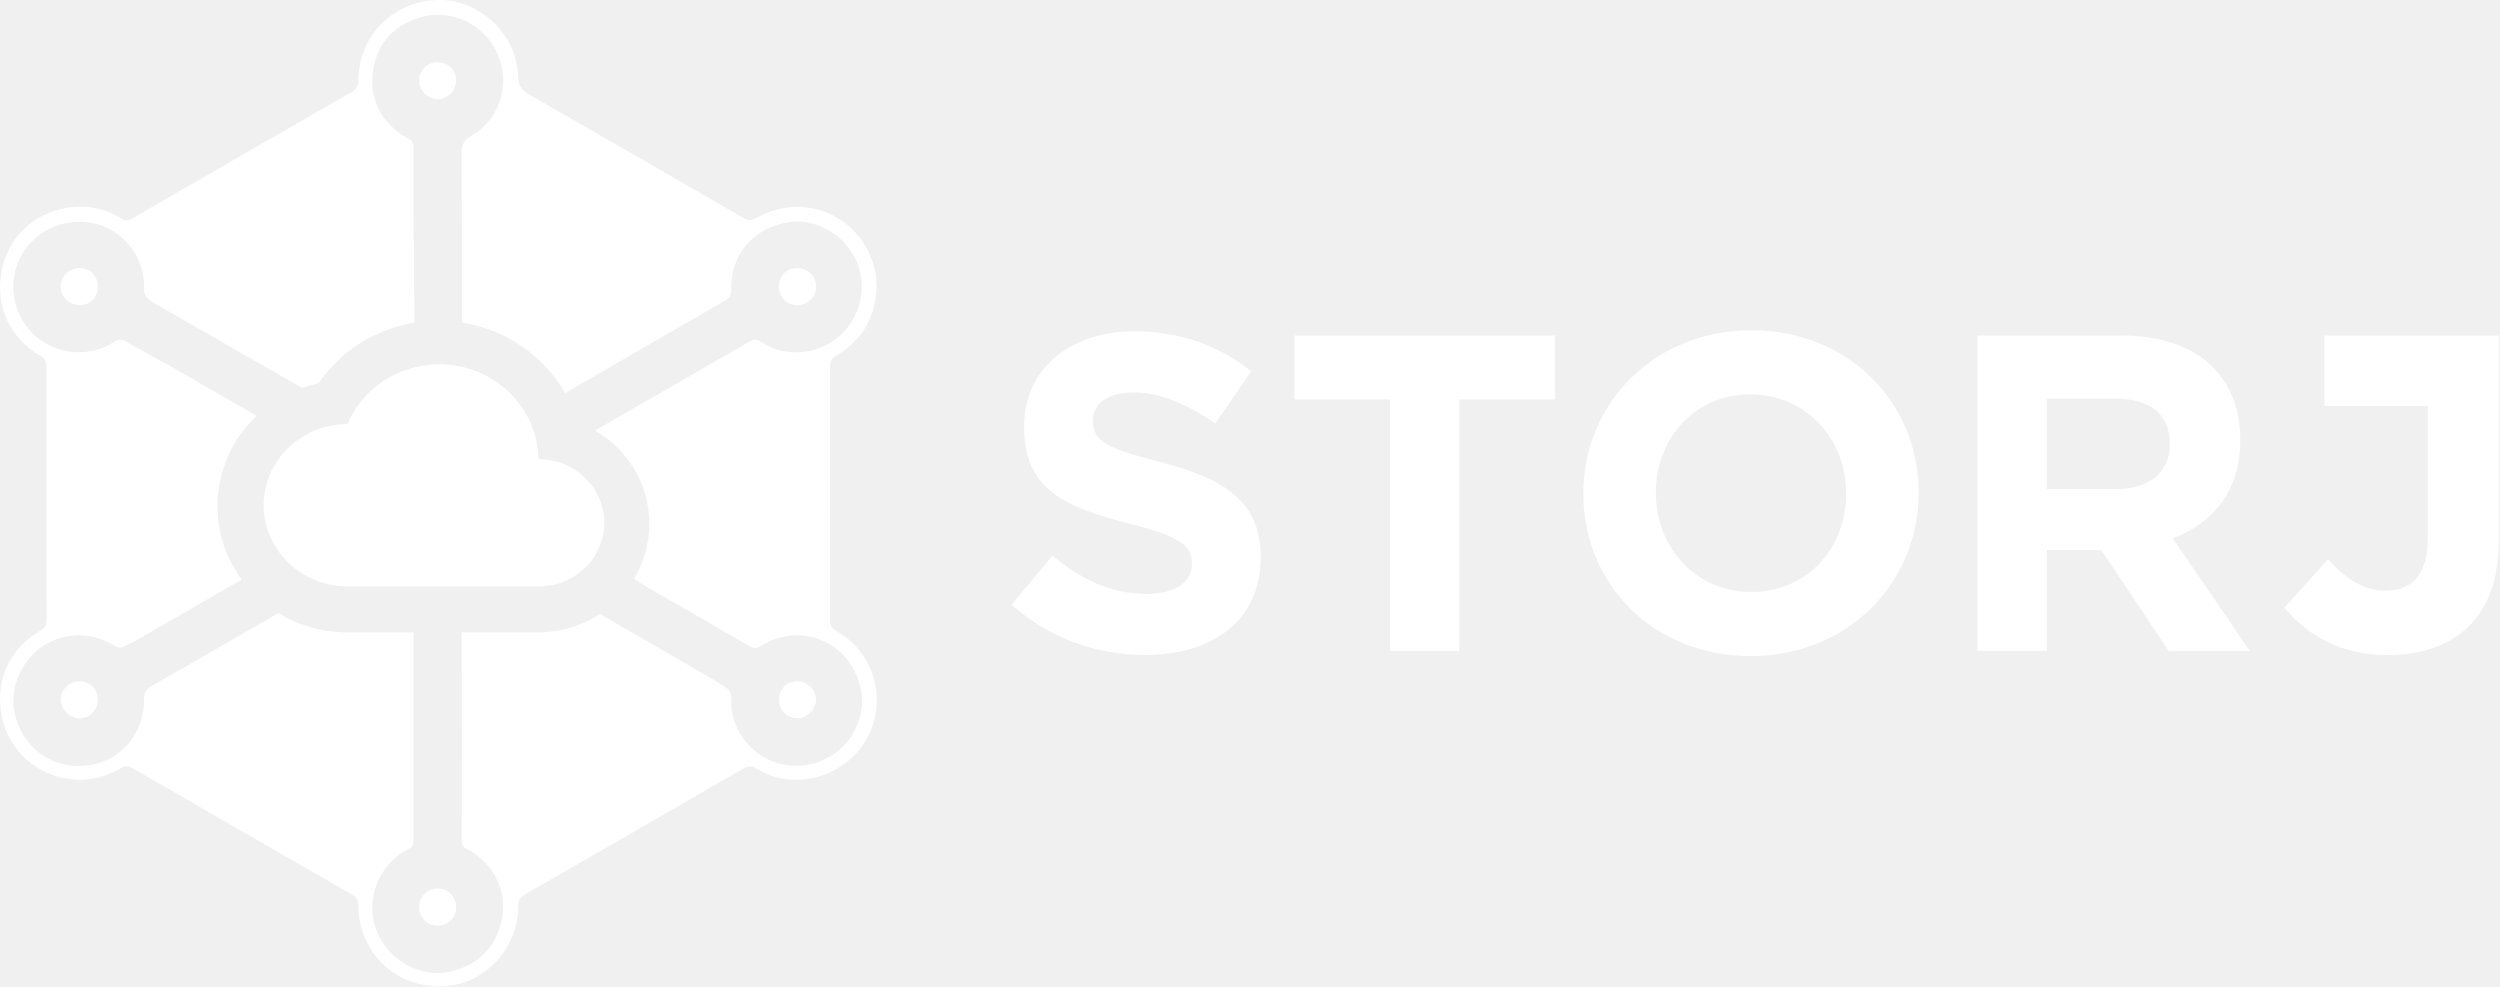
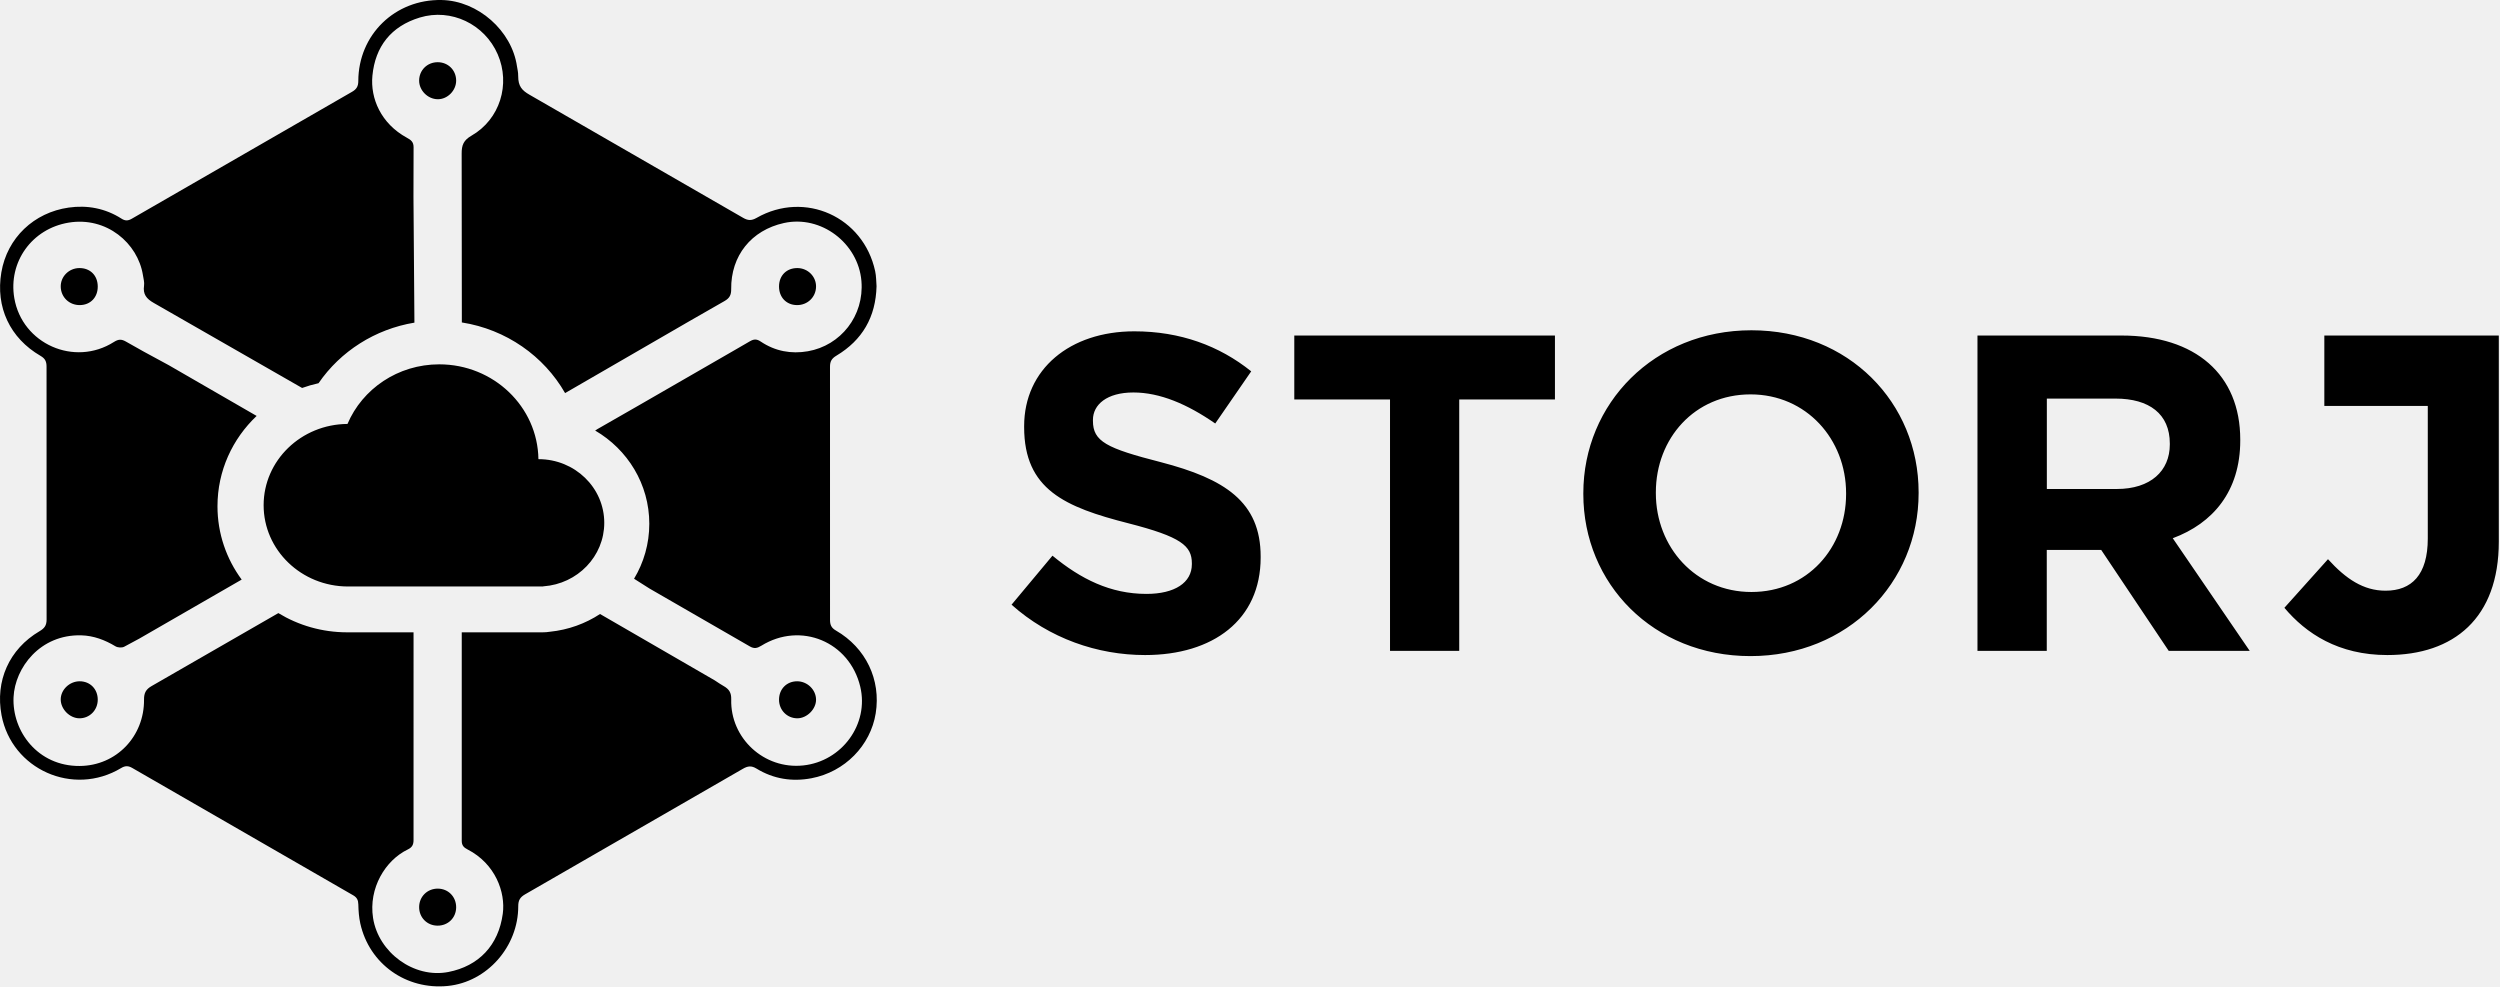
- <svg xmlns="http://www.w3.org/2000/svg" width="1688" height="666" viewBox="0 0 1688 666" fill="none">
-   <path d="M234.466 426.949C234.639 426.949 234.812 426.948 234.984 426.947C235.026 426.948 235.07 426.948 235.115 426.949H279.218C279.227 430.096 279.231 431.958 279.23 432.533C279.131 477.428 279.14 522.312 279.221 567.204C279.224 570.372 278.226 572.176 275.335 573.558C260.193 580.85 248.766 599.665 251.884 619.788C255.5 643.166 279.541 660.82 302.742 656.287C323.18 652.3 336.607 638.359 339.482 616.913C341.428 602.368 334.425 583.167 315.702 573.552C313.161 572.256 311.759 570.838 311.768 567.72C311.861 524.115 311.87 480.51 311.768 436.913C311.768 435.98 311.768 432.658 311.768 426.949H366.322C368.009 426.949 369.685 426.814 371.335 426.549C383.764 425.28 395.289 421.045 405.154 414.58L482.605 459.401C485.157 461.124 487.121 462.376 488.499 463.158C492.349 465.335 493.835 467.741 493.721 472.244C493.034 498.337 515.807 519.651 542.358 516.823C568.425 514.055 586.894 488.99 580.847 463.645C573.599 433.27 540.666 419.564 514.064 435.982C511.26 437.708 509.234 438.18 506.242 436.43C483.732 423.291 461.168 410.242 438.511 397.357C437.724 396.91 434.259 394.712 428.117 390.763C434.657 379.885 438.407 367.206 438.407 353.663C438.407 326.784 423.687 303.454 401.845 290.702L402.127 290.54C402.505 290.255 402.94 289.974 403.432 289.692C413.013 284.211 422.589 278.722 432.162 273.225L495.78 236.549C499.297 234.514 502.813 232.477 506.329 230.44C509.087 228.848 510.959 228.821 513.667 230.637C523.318 237.108 534.138 239.156 545.491 237.17C567.588 233.3 583.603 213.324 581.634 189.743C579.49 164.161 554.374 145.039 529.287 150.587C507.273 155.457 493.443 172.645 493.697 195.24C493.733 199.089 492.663 201.284 489.226 203.249C480.356 208.319 471.492 213.397 462.634 218.484L462.64 218.495L381.55 265.416C367.261 240.41 341.76 222.417 311.835 217.716C311.844 179.702 311.917 141.687 311.712 103.676C311.682 97.972 313.015 94.667 318.365 91.597C337.546 80.588 344.836 56.887 336.06 36.678C327.21 16.292 304.601 5.402 283.397 11.855C264.097 17.728 253.339 31.348 251.447 51.169C249.992 66.464 257.234 83.454 274.708 92.995C277.392 94.458 279.263 95.745 279.251 99.424C279.215 110.613 279.189 121.802 279.172 132.99L279.817 217.848C253.288 222.244 229.904 237.147 215.08 258.747C211.284 259.581 207.58 260.655 203.985 261.952C170.58 242.882 137.323 223.545 103.859 204.566C98.841 201.723 96.419 198.674 97.257 192.899C97.591 190.597 96.88 188.13 96.503 185.759C93.075 164.173 71.943 146.117 46.434 150.303C21.41 154.418 5.521 177.04 9.652 201.254C14.918 232.178 50.242 247.831 76.892 230.915C79.899 229.006 81.98 228.857 85.061 230.652C91.39 234.339 101.014 239.643 113.935 246.564L173.284 280.838C156.997 296.261 146.843 317.816 146.843 341.8C146.843 360.338 152.907 377.419 163.177 391.34L94.036 431.2C89.533 433.553 86.162 435.366 83.922 436.639C82.422 437.49 79.508 437.314 77.983 436.394C70.813 432.07 63.176 429.197 54.819 428.974C27.015 428.263 10.106 450.951 9.156 470.662C8.056 493.75 25.541 517.4 53.82 517.188C78.62 517.002 97.493 497.136 97.248 472.349C97.209 467.921 98.512 465.415 102.401 463.209C121.504 452.342 150.02 435.928 187.949 413.968C201.459 422.202 217.423 426.949 234.466 426.949ZM564.754 240.138C561.525 242.066 560.405 244.03 560.414 247.706C560.525 304.627 560.516 361.55 560.429 418.459C560.423 421.878 561.295 423.941 564.434 425.746C584.671 437.432 594.912 458.987 591.277 481.646C587.792 503.359 570.422 521.195 547.922 525.466C534.877 527.952 522.241 525.973 510.808 518.963C507.323 516.832 504.868 517.208 501.601 519.089C452.631 547.432 403.608 575.702 354.527 603.863C351.171 605.794 349.913 607.913 349.922 611.828C349.973 639.214 328.82 663.046 302.395 665.702C274.25 668.54 249.366 650.867 243.286 623.577C242.354 619.381 242.04 614.994 241.945 610.7C241.873 607.791 241.067 606.009 238.478 604.511C188.719 575.91 139.003 547.241 89.307 518.53C86.617 516.964 84.502 516.952 81.787 518.593C49.315 538.125 7.928 519.402 1.041 482.914C-3.304 459.864 6.085 438.312 26.731 426.173C29.992 424.248 31.468 422.311 31.462 418.327C31.312 361.401 31.336 304.486 31.426 247.569C31.429 244.149 30.539 242.126 27.406 240.308C6.68 228.279 -3.071 207.378 0.91 183.91C4.864 160.598 22.905 143.495 46.385 140.153C58.97 138.365 71.108 140.657 81.996 147.604C84.526 149.222 86.404 149.171 88.979 147.688C138.528 119.037 188.116 90.466 237.743 61.961C240.744 60.236 241.915 58.258 241.924 54.724C242.005 23.376 266.796 -0.623 298.208 0.012C322.691 0.502 345.601 20.696 349.074 44.838C349.391 47.058 349.889 48.425 349.889 51.481C349.889 58.174 352.356 61.012 357.571 63.99C405.725 91.523 453.745 119.27 501.732 147.064C505.03 148.98 507.425 149.058 510.859 147.112C543.454 128.535 582.975 146.339 590.91 183.098C591.656 186.518 591.585 190.117 591.844 193.242C591.31 214.107 582.246 229.658 564.754 240.138ZM526 472.435C526 465.223 531.181 459.985 538.277 460C545.109 460.036 550.931 465.674 550.999 472.349C551.074 478.774 544.853 484.988 538.378 485C531.445 485 526.003 479.48 526 472.435ZM283 54.395C283.027 47.402 288.475 42.006 295.515 42C302.567 41.994 307.973 47.379 308 54.398C308.018 61.13 302.145 67.082 295.539 66.999C288.822 66.934 282.979 61.053 283 54.395ZM66 472.485C65.973 479.525 60.48 485.056 53.579 485C47.058 484.937 41.03 478.86 41 472.298C40.968 465.742 46.933 460 53.778 460C60.869 460.006 66.027 465.27 66 472.485ZM295.653 600C302.688 600.049 308.033 605.513 308 612.624C307.955 619.709 302.531 625.045 295.401 625C288.33 624.963 282.924 619.46 283.001 612.37C283.081 605.319 288.592 599.946 295.653 600ZM53.918 205.999C46.789 206.063 41.217 200.756 41.006 193.719C40.795 186.861 46.433 181.105 53.46 181.002C60.797 180.89 65.894 185.884 65.998 193.273C66.108 200.698 61.133 205.933 53.918 205.999ZM538.133 206C530.924 205.948 525.929 200.706 526.001 193.284C526.072 185.915 531.186 180.904 538.525 181.001C545.562 181.101 551.163 186.804 550.996 193.696C550.83 200.679 545.217 206.051 538.133 206ZM235.011 396C203.525 396 178 371.43 178 341.122C178 310.936 203.319 286.443 234.629 286.245C244.651 262.628 268.615 246 296.584 246C333.253 246 363.038 274.581 363.543 310.025C363.581 310.024 363.619 310.024 363.658 310.024C388.147 310.024 408 329.271 408 353.012C408 375.665 389.927 394.225 366.997 395.88C366.842 395.957 366.667 396 366.482 396H235.659C235.632 396 235.606 396 235.579 395.997C235.39 396 235.201 396 235.011 396ZM1639.24 274.097H1569.39V226.548H1639.24H1687.19V365.717C1687.19 417.374 1656.84 442.29 1611.92 442.29C1578.84 442.29 1556.99 427.705 1542.42 410.385L1571.86 377.568C1584 390.938 1595.84 398.838 1610.71 398.838C1628.31 398.838 1639.24 388.203 1639.24 363.59V274.097ZM851.194 376.413C851.194 418.611 819.012 442.29 773.169 442.29C740.987 442.29 708.502 431.058 683 408.289L710.627 375.198C729.754 390.985 749.792 401.003 774.08 401.003C793.206 401.003 804.743 393.413 804.743 380.966V380.359C804.743 368.519 797.457 362.448 761.936 353.34C719.128 342.411 691.501 330.571 691.501 288.373V287.766C691.501 249.211 722.468 223.71 765.882 223.71C796.849 223.71 823.263 233.424 844.818 250.729L820.53 285.944C801.707 272.89 783.188 264.997 765.275 264.997C747.363 264.997 737.951 273.194 737.951 283.516V284.123C737.951 298.088 747.059 302.642 783.795 312.053C826.906 323.285 851.194 338.768 851.194 375.805V376.413ZM1049.9 269.737H985.269V439.452H938.538V269.737H873.903V226.548H1049.9V269.737ZM1295.45 333C1295.45 393.47 1247.68 443 1181.95 443C1116.23 443 1069.06 394.077 1069.06 333.608V333C1069.06 272.53 1116.84 223 1182.56 223C1248.29 223 1295.45 271.923 1295.45 332.392V333ZM1246.48 333.606V333C1246.48 296.613 1219.7 266.29 1181.95 266.29C1144.21 266.29 1118.03 296.006 1118.03 332.394V333C1118.03 369.387 1144.82 399.71 1182.56 399.71C1220.31 399.71 1246.48 369.994 1246.48 333.606ZM1519 439.452H1464.31L1418.74 371.323H1381.98V439.452H1335.19V226.548H1432.41C1482.54 226.548 1512.62 253.009 1512.62 296.806V297.415C1512.62 331.783 1494.09 353.378 1467.05 363.415L1519 439.452ZM1465.06 300.101V299.493C1465.06 279.453 1451.12 269.129 1428.4 269.129H1382.03V330.161H1429.31C1452.03 330.161 1465.06 318.016 1465.06 300.101Z" fill="white" />
+ <svg xmlns="http://www.w3.org/2000/svg" width="1688" height="666" fill="none">
+   <path d="M234.466 426.949l.518-.002.131.002h44.103l.012 5.584-.009 134.671c.003 3.168-.995 4.972-3.886 6.354-15.142 7.292-26.569 26.107-23.451 46.23 3.616 23.378 27.657 41.032 50.858 36.499 20.438-3.987 33.865-17.928 36.74-39.374 1.946-14.545-5.057-33.746-23.78-43.361-2.541-1.296-3.943-2.714-3.934-5.832V436.913v-9.964h54.554a31.61 31.61 0 0 0 5.013-.4c12.429-1.269 23.954-5.504 33.819-11.969l77.451 44.821c2.552 1.723 4.516 2.975 5.894 3.757 3.85 2.177 5.336 4.583 5.222 9.086-.687 26.093 22.086 47.407 48.637 44.579 26.067-2.768 44.536-27.833 38.489-53.178-7.248-30.375-40.181-44.081-66.783-27.663-2.804 1.726-4.83 2.198-7.822.448l-67.731-39.073c-.787-.447-4.252-2.645-10.394-6.594 6.54-10.878 10.29-23.557 10.29-37.1 0-26.879-14.72-50.209-36.562-62.961l.282-.162a12.48 12.48 0 0 1 1.305-.848l28.73-16.467 63.618-36.676 10.549-6.109c2.758-1.592 4.63-1.619 7.338.197 9.651 6.471 20.471 8.519 31.824 6.533 22.097-3.87 38.112-23.846 36.143-47.427-2.144-25.582-27.26-44.704-52.347-39.156-22.014 4.87-35.844 22.058-35.59 44.653.036 3.849-1.034 6.044-4.471 8.009l-26.592 15.235.006.011-81.09 46.921c-14.289-25.006-39.79-42.999-69.715-47.7l-.123-114.04c-.03-5.704 1.303-9.009 6.653-12.079 19.181-11.01 26.471-34.71 17.695-54.92-8.85-20.386-31.459-31.276-52.663-24.823-19.3 5.874-30.058 19.493-31.95 39.314-1.455 15.295 5.787 32.285 23.261 41.826 2.684 1.463 4.555 2.75 4.543 6.429l-.079 33.566.645 84.858c-26.529 4.396-49.913 19.299-64.737 40.899a88.9 88.9 0 0 0-11.095 3.205l-100.126-57.386c-5.018-2.843-7.439-5.892-6.602-11.667.335-2.302-.377-4.769-.753-7.14-3.428-21.586-24.561-39.642-50.069-35.456-25.024 4.115-40.913 26.737-36.783 50.951 5.267 30.924 40.591 46.577 67.241 29.661 3.007-1.909 5.087-2.058 8.169-.263 6.328 3.687 15.953 8.991 28.874 15.912l59.349 34.274c-16.287 15.423-26.441 36.978-26.441 60.962 0 18.538 6.064 35.619 16.334 49.54L94.036 431.2l-10.114 5.439c-1.501.851-4.415.675-5.939-.245-7.171-4.324-14.808-7.197-23.165-7.42-27.804-.711-44.713 21.977-45.663 41.688-1.1 23.088 16.386 46.738 44.665 46.526 24.8-.186 43.672-20.052 43.427-44.839-.039-4.428 1.264-6.934 5.153-9.14l85.548-49.241c13.51 8.234 29.474 12.981 46.517 12.981zm330.288-186.811c-3.229 1.928-4.349 3.892-4.34 7.568l.015 170.753c-.006 3.419.866 5.482 4.005 7.287 20.237 11.686 30.478 33.241 26.843 55.9-3.485 21.713-20.855 39.549-43.355 43.82-13.045 2.486-25.681.507-37.114-6.503-3.485-2.131-5.94-1.755-9.207.126l-147.074 84.774c-3.356 1.931-4.614 4.05-4.605 7.965.051 27.386-21.102 51.218-47.527 53.874-28.145 2.838-53.029-14.835-59.109-42.125-.932-4.196-1.246-8.583-1.341-12.877-.072-2.909-.878-4.691-3.467-6.189L89.307 518.53c-2.691-1.566-4.805-1.578-7.52.063-32.472 19.532-73.859.809-80.746-35.679-4.345-23.05 5.044-44.602 25.69-56.741 3.261-1.925 4.737-3.862 4.731-7.846l-.036-170.758c.003-3.42-.887-5.443-4.02-7.261C6.68 228.279-3.071 207.378.91 183.91c3.954-23.312 21.996-40.415 45.476-43.757 12.585-1.788 24.722.504 35.611 7.451 2.53 1.618 4.408 1.567 6.983.084l148.764-85.727c3.001-1.725 4.172-3.703 4.181-7.237.081-31.349 24.872-55.348 56.284-54.712 24.483.489 47.393 20.683 50.866 44.826.317 2.22.815 3.587.815 6.643 0 6.694 2.467 9.532 7.682 12.51l144.161 83.074c3.298 1.916 5.693 1.994 9.127.048 32.595-18.577 72.116-.773 80.051 35.986.746 3.42.675 7.019.934 10.144-.534 20.865-9.598 36.416-27.09 46.896zM526 472.435c0-7.212 5.181-12.45 12.277-12.435 6.832.036 12.654 5.674 12.722 12.349.075 6.425-6.146 12.639-12.621 12.651-6.933 0-12.375-5.52-12.378-12.565zM283 54.396c.027-6.993 5.475-12.389 12.515-12.395 7.052-.006 12.458 5.379 12.485 12.398.018 6.731-5.855 12.684-12.461 12.601-6.717-.065-12.56-5.946-12.539-12.604zM66 472.485c-.027 7.04-5.52 12.571-12.421 12.515-6.521-.063-12.549-6.14-12.579-12.702C40.968 465.742 46.933 460 53.778 460c7.091.006 12.249 5.27 12.222 12.485zM295.653 600c7.035.049 12.38 5.513 12.347 12.624-.045 7.085-5.469 12.421-12.599 12.376-7.071-.037-12.477-5.54-12.4-12.63.08-7.051 5.591-12.424 12.652-12.37zM53.918 205.999c-7.129.064-12.701-5.243-12.912-12.28-.211-6.858 5.427-12.614 12.455-12.717 7.337-.112 12.434 4.882 12.538 12.271.11 7.425-4.865 12.66-12.08 12.726zm484.215.001c-7.209-.052-12.204-5.294-12.132-12.716.071-7.369 5.185-12.38 12.524-12.283 7.037.1 12.638 5.803 12.471 12.695-.166 6.983-5.779 12.355-12.863 12.304zM235.011 396C203.525 396 178 371.43 178 341.122c0-30.186 25.319-54.679 56.629-54.877C244.651 262.628 268.615 246 296.584 246c36.669 0 66.454 28.581 66.959 64.025.038-.001.076-.001.115-.001 24.489 0 44.342 19.247 44.342 42.988 0 22.653-18.073 41.213-41.003 42.868-.155.077-.33.12-.515.12H235.659c-.027 0-.053 0-.08-.003l-.568.003zM1639.24 274.097h-69.85v-47.549h69.85 47.95v139.169c0 51.657-30.35 76.573-75.27 76.573-33.08 0-54.93-14.585-69.5-31.905l29.44-32.817c12.14 13.37 23.98 21.27 38.85 21.27 17.6 0 28.53-10.635 28.53-35.248v-89.493zM851.194 376.413c0 42.198-32.182 65.877-78.025 65.877-32.182 0-64.667-11.232-90.169-34.001l27.627-33.091c19.127 15.787 39.165 25.805 63.453 25.805 19.126 0 30.663-7.59 30.663-20.037v-.607c0-11.84-7.286-17.911-42.807-27.019-42.808-10.929-70.435-22.769-70.435-64.967v-.607c0-38.555 30.967-64.056 74.381-64.056 30.967 0 57.381 9.714 78.936 27.019l-24.288 35.215c-18.823-13.054-37.342-20.947-55.255-20.947s-27.324 8.197-27.324 18.519v.607c0 13.965 9.108 18.519 45.844 27.93 43.111 11.232 67.399 26.715 67.399 63.752v.608zM1049.9 269.737h-64.631v169.715h-46.731V269.737h-64.635v-43.189H1049.9v43.189zM1295.45 333c0 60.47-47.77 110-113.5 110-65.72 0-112.89-48.923-112.89-109.392V333c0-60.47 47.78-110 113.5-110 65.73 0 112.89 48.923 112.89 109.392V333zm-48.97.606V333c0-36.387-26.78-66.71-64.53-66.71-37.74 0-63.92 29.716-63.92 66.104V333c0 36.387 26.79 66.71 64.53 66.71 37.75 0 63.92-29.716 63.92-66.104zM1519 439.452h-54.69l-45.57-68.129h-36.76v68.129h-46.79V226.548h97.22c50.13 0 80.21 26.461 80.21 70.258v.609c0 34.368-18.53 55.963-45.57 66l51.95 76.037zm-53.94-139.351v-.608c0-20.04-13.94-30.364-36.66-30.364h-46.37v61.032h47.28c22.72 0 35.75-12.145 35.75-30.06z" fill="#000" />
</svg>
